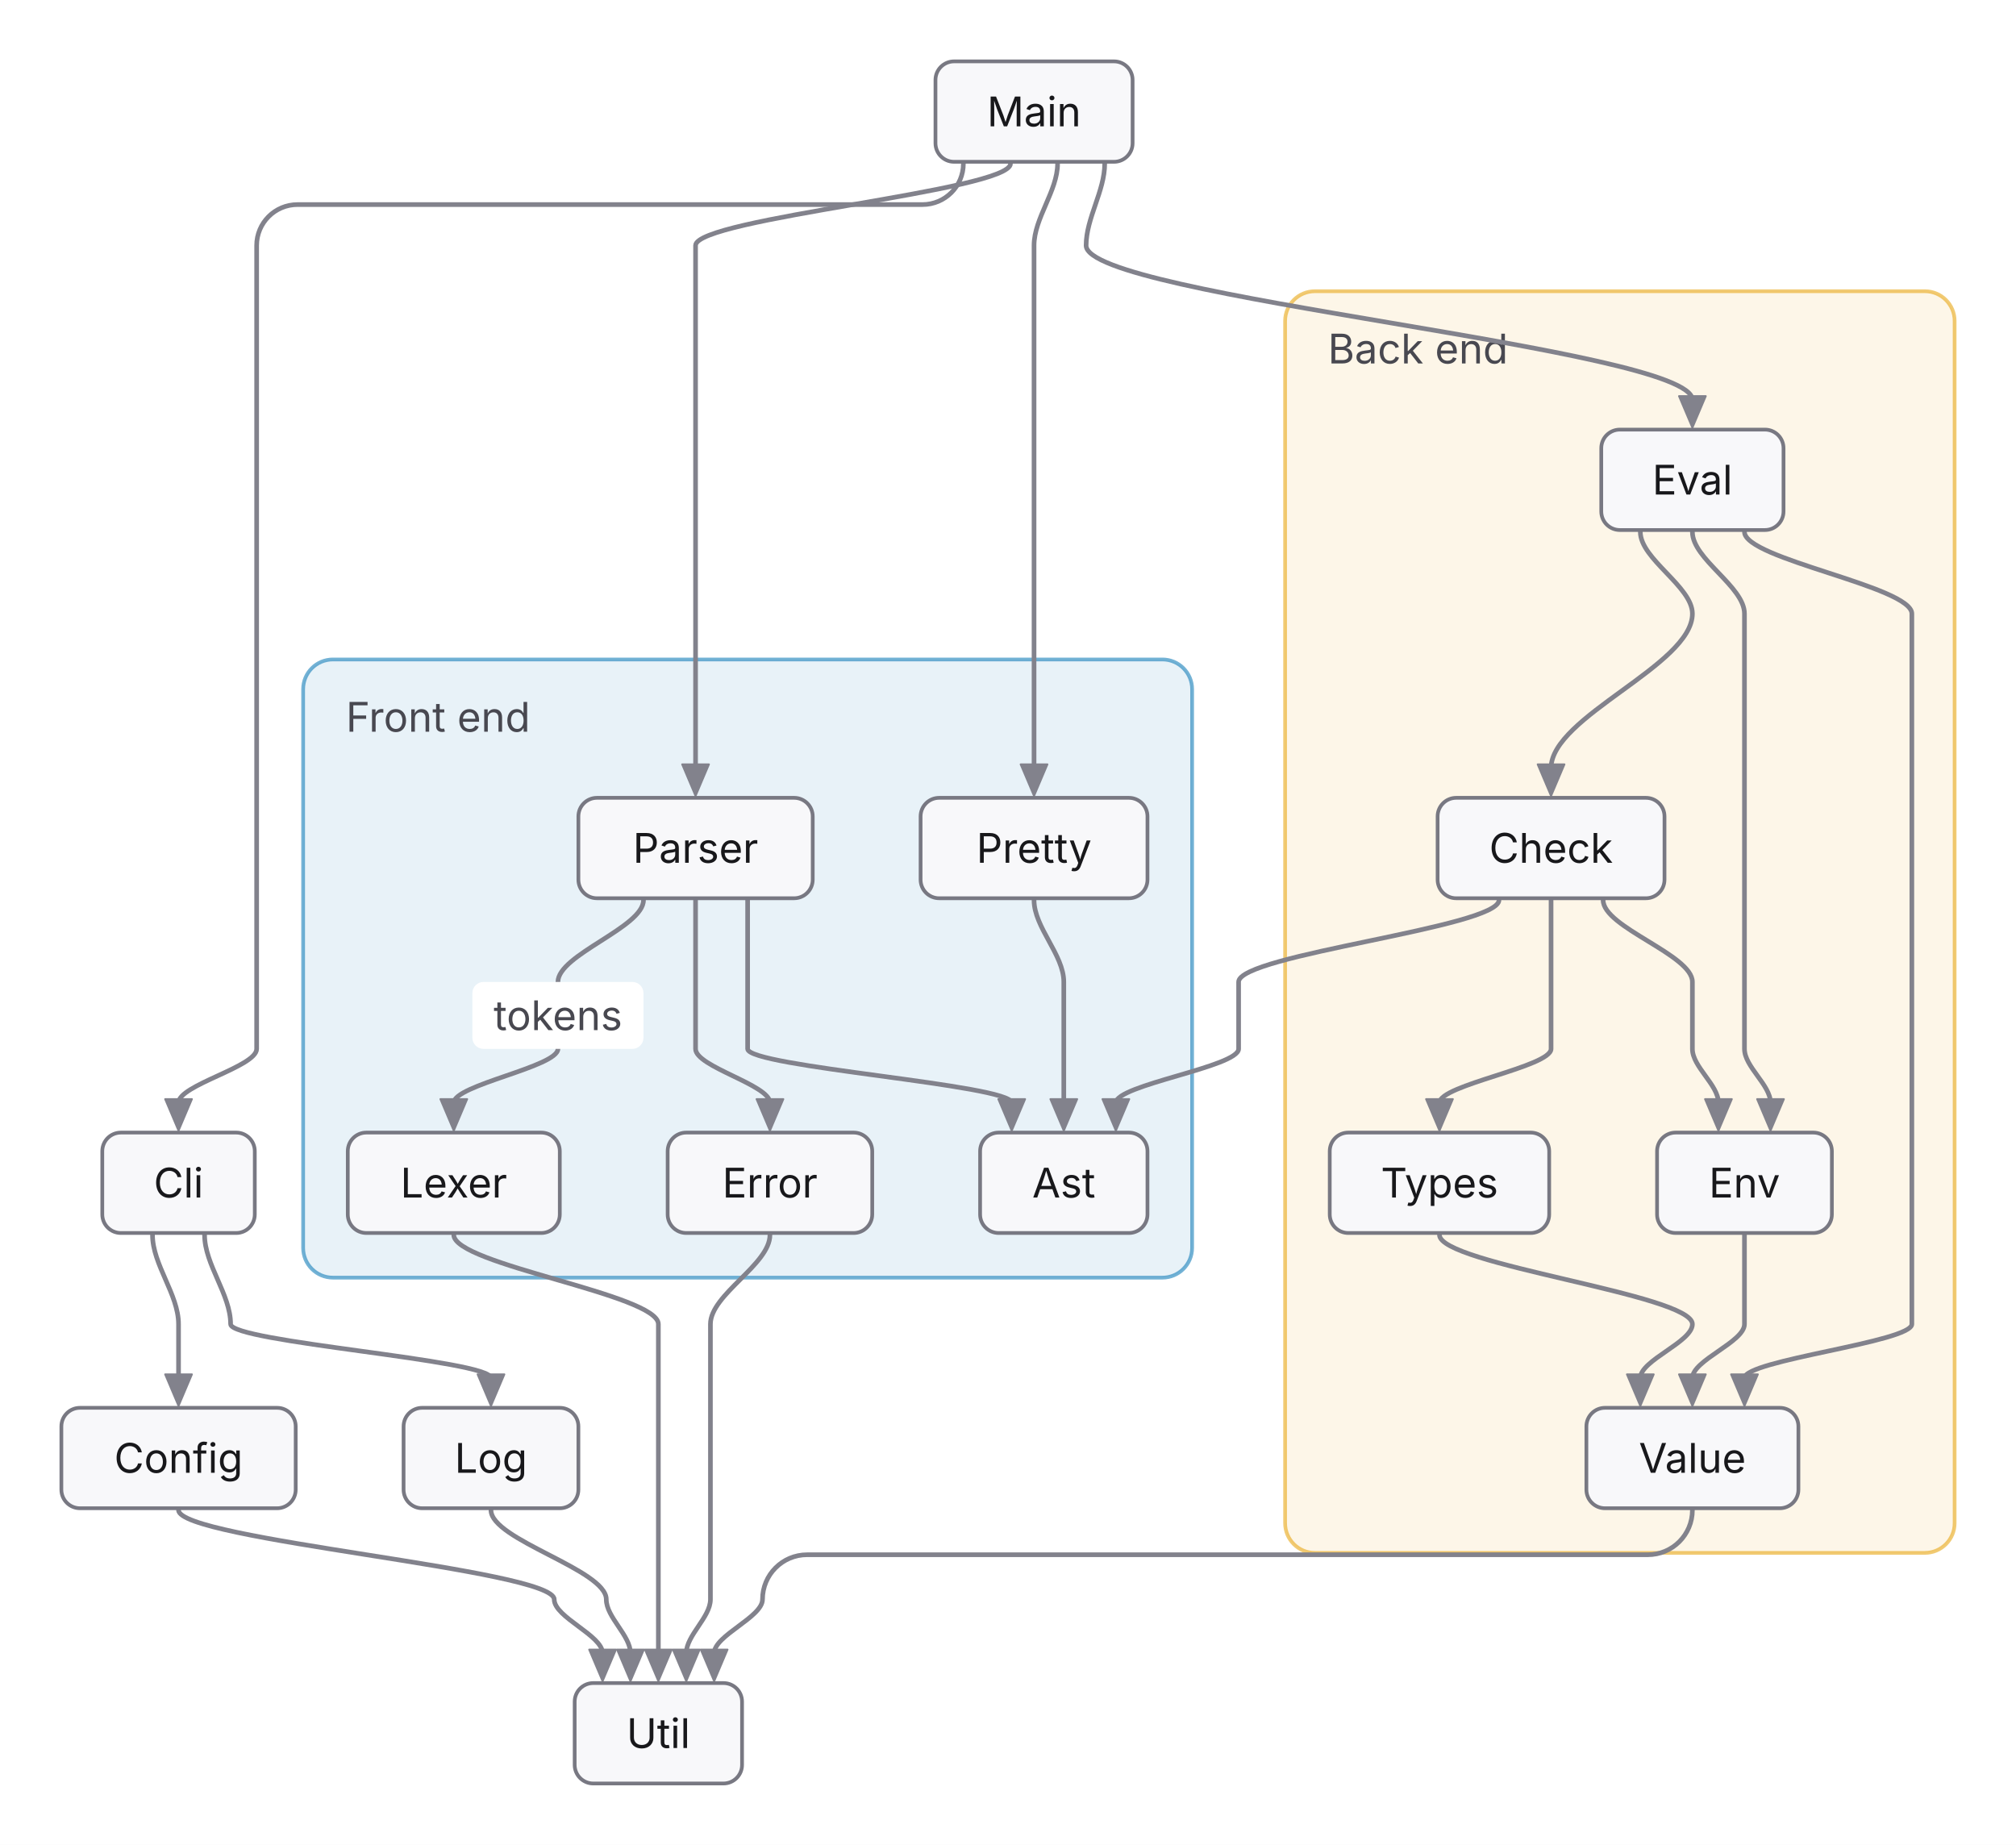
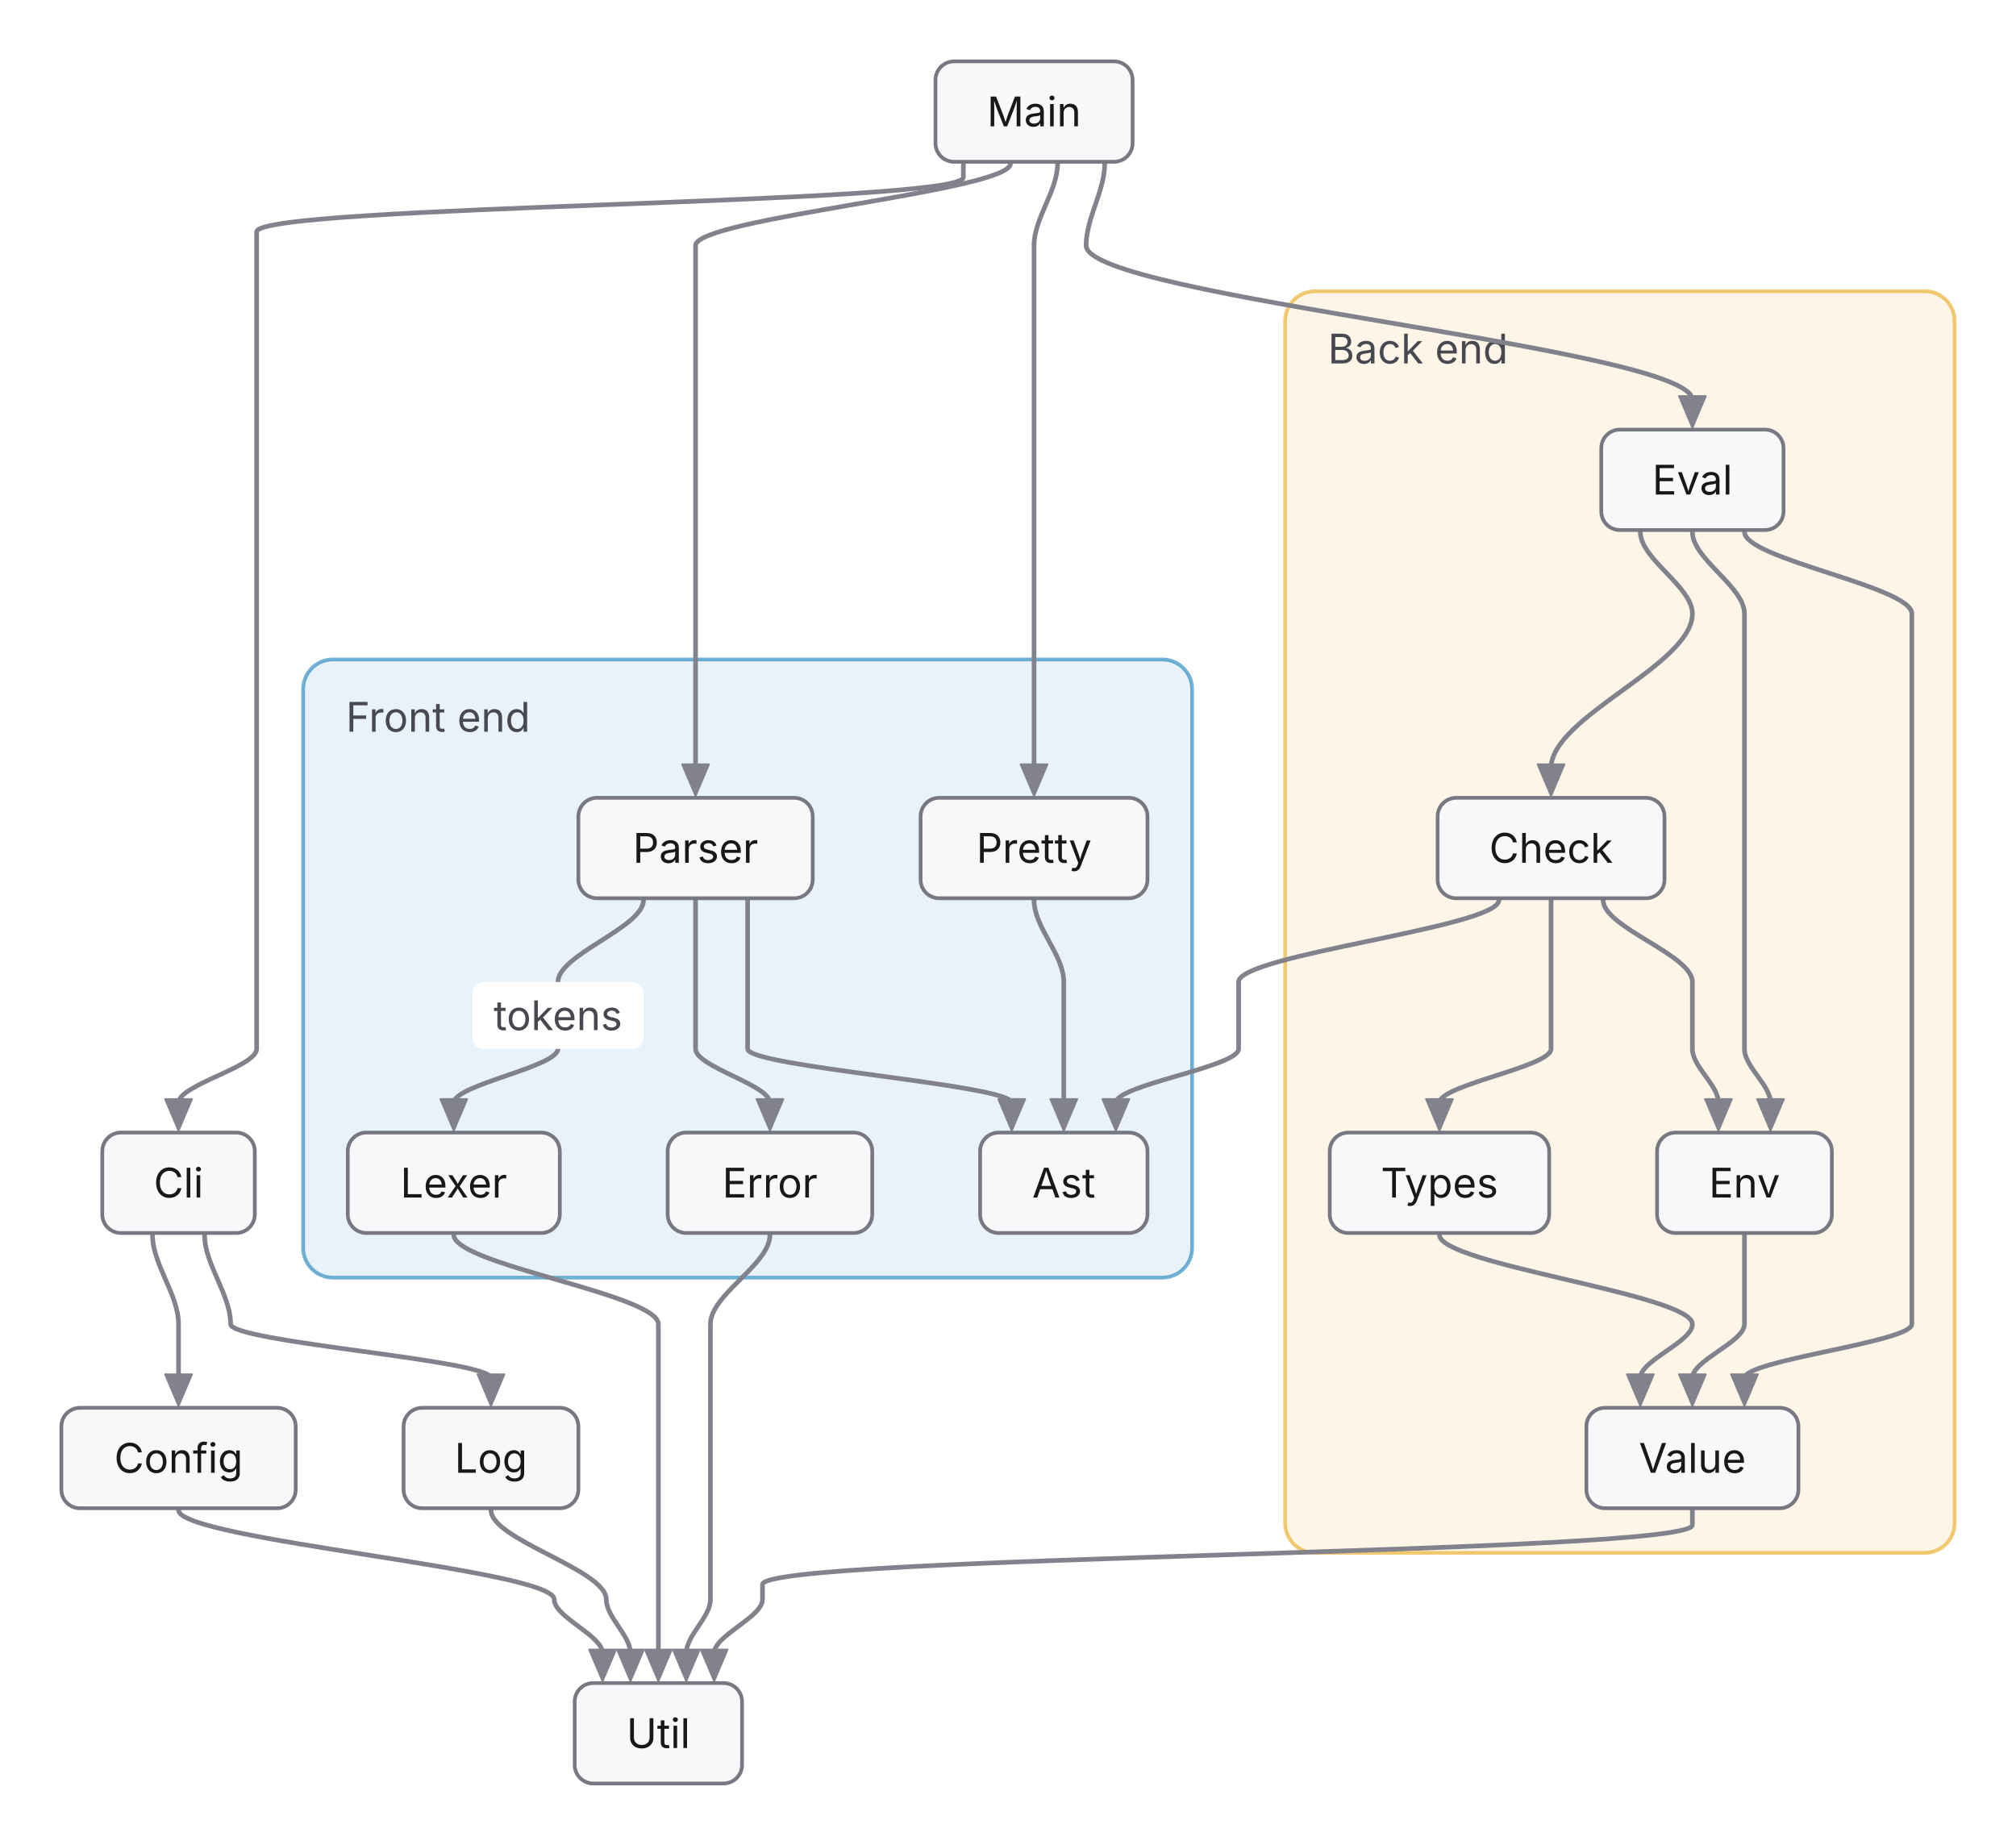
<svg xmlns="http://www.w3.org/2000/svg" width="542" height="496" viewBox="0 0 542 496">
  <path d="M0 0 L542 0 L542 496 L0 496 Z" fill="#ffffff" />
  <g opacity="0.09">
    <path d="M89.5 177.3 L312.5 177.3 C316.92 177.3 320.5 180.88 320.5 185.3 L320.5 335.5 C320.5 339.92 316.92 343.5 312.5 343.5 L89.5 343.5 C85.08 343.5 81.5 339.92 81.5 335.5 L81.5 185.3 C81.5 180.88 85.08 177.3 89.5 177.3 Z" fill="#0072b2" />
  </g>
  <g opacity="0.55">
    <path d="M89.5 177.3 L312.5 177.3 C316.92 177.3 320.5 180.88 320.5 185.3 L320.5 335.5 C320.5 339.92 316.92 343.5 312.5 343.5 L89.5 343.5 C85.08 343.5 81.5 339.92 81.5 335.5 L81.5 185.3 C81.5 180.88 85.08 177.3 89.5 177.3 Z" fill="none" stroke="#0072b2" stroke-width="1" />
  </g>
  <text x="93" y="196.72" font-size="11" fill="#484850" text-anchor="start" font-family="Inter, &quot;Helvetica Neue&quot;, Helvetica, Arial, sans-serif">Front end</text>
  <g opacity="0.09">
    <path d="M353.5 78.3 L517.5 78.3 C521.92 78.3 525.5 81.88 525.5 86.3 L525.5 409.5 C525.5 413.92 521.92 417.5 517.5 417.5 L353.5 417.5 C349.08 417.5 345.5 413.92 345.5 409.5 L345.5 86.3 C345.5 81.88 349.08 78.3 353.5 78.3 Z" fill="#e69f00" />
  </g>
  <g opacity="0.55">
    <path d="M353.5 78.3 L517.5 78.3 C521.92 78.3 525.5 81.88 525.5 86.3 L525.5 409.5 C525.5 413.92 521.92 417.5 517.5 417.5 L353.5 417.5 C349.08 417.5 345.5 413.92 345.5 409.5 L345.5 86.3 C345.5 81.88 349.08 78.3 353.5 78.3 Z" fill="none" stroke="#e69f00" stroke-width="1" />
  </g>
  <text x="357" y="97.72" font-size="11" fill="#484850" text-anchor="start" font-family="Inter, &quot;Helvetica Neue&quot;, Helvetica, Arial, sans-serif">Back end</text>
-   <path d="M259 44 C259 44 259 44 259 44 C259 50.08 254.08 55 248 55 C192 55 136 55 80 55 C73.92 55 69 59.92 69 66 C69 66 69 66 69 66 C69 82.33 69 98.67 69 115 C69 124.33 69 133.67 69 143 C69 150.33 69 157.67 69 165 C69 181.33 69 197.67 69 214 C69 223.33 69 232.67 69 242 C69 249.33 69 256.67 69 264 C69 270 69 276 69 282 C69 286.83 48 291.67 48 296.5" fill="none" stroke="#82828c" stroke-width="1.25" stroke-linecap="round" stroke-linejoin="round" />
+   <path d="M259 44 C259 45.22 259 46.44 259 47.67 C259 55 69 55 69 62.33 C69 63.56 69 64.78 69 66 C69 82.33 69 98.67 69 115 C69 124.33 69 133.67 69 143 C69 150.33 69 157.67 69 165 C69 181.33 69 197.67 69 214 C69 223.33 69 232.67 69 242 C69 249.33 69 256.67 69 264 C69 270 69 276 69 282 C69 286.83 48 291.67 48 296.5" fill="none" stroke="#82828c" stroke-width="1.25" stroke-linecap="round" stroke-linejoin="round" />
  <path d="M48 304 L44.4 295.5 L51.6 295.5 Z" fill="#82828c" stroke="#82828c" stroke-width="0.5" stroke-linecap="round" stroke-linejoin="round" />
  <path d="M271.67 44 C271.67 51.33 187 58.67 187 66 C187 82.33 187 98.67 187 115 C187 124.33 187 133.67 187 143 C187 150.33 187 157.67 187 165 C187 178.83 187 192.67 187 206.5" fill="none" stroke="#82828c" stroke-width="1.25" stroke-linecap="round" stroke-linejoin="round" />
  <path d="M187 214 L183.4 205.5 L190.6 205.5 Z" fill="#82828c" stroke="#82828c" stroke-width="0.5" stroke-linecap="round" stroke-linejoin="round" />
  <path d="M297 44 C297 51.33 292 58.67 292 66 C292 79.83 455 93.67 455 107.5" fill="none" stroke="#82828c" stroke-width="1.25" stroke-linecap="round" stroke-linejoin="round" />
  <path d="M455 115 L451.4 106.5 L458.6 106.5 Z" fill="#82828c" stroke="#82828c" stroke-width="0.5" stroke-linecap="round" stroke-linejoin="round" />
  <path d="M41 332 C41 340 48 348 48 356 C48 360.83 48 365.67 48 370.5" fill="none" stroke="#82828c" stroke-width="1.25" stroke-linecap="round" stroke-linejoin="round" />
  <path d="M48 378 L44.4 369.5 L51.6 369.5 Z" fill="#82828c" stroke="#82828c" stroke-width="0.5" stroke-linecap="round" stroke-linejoin="round" />
  <path d="M55 332 C55 340 62 348 62 356 C62 360.83 132 365.67 132 370.5" fill="none" stroke="#82828c" stroke-width="1.25" stroke-linecap="round" stroke-linejoin="round" />
  <path d="M132 378 L128.4 369.5 L135.6 369.5 Z" fill="#82828c" stroke="#82828c" stroke-width="0.5" stroke-linecap="round" stroke-linejoin="round" />
  <path d="M173 242 C173 249.33 150 256.67 150 264 C150 270 150 276 150 282 C150 286.83 122 291.67 122 296.5" fill="none" stroke="#82828c" stroke-width="1.25" stroke-linecap="round" stroke-linejoin="round" />
  <path d="M122 304 L118.4 295.5 L125.6 295.5 Z" fill="#82828c" stroke="#82828c" stroke-width="0.5" stroke-linecap="round" stroke-linejoin="round" />
  <path d="M130 264 L170 264 C171.66 264 173 265.34 173 267 L173 279 C173 280.66 171.66 282 170 282 L130 282 C128.34 282 127 280.66 127 279 L127 267 C127 265.34 128.34 264 130 264 Z" fill="#ffffff" />
  <text x="150" y="276.96" font-size="11" fill="#484850" text-anchor="middle" font-family="Inter, &quot;Helvetica Neue&quot;, Helvetica, Arial, sans-serif">tokens</text>
  <path d="M201 242 C201 249.33 201 256.67 201 264 C201 270 201 276 201 282 C201 286.83 272 291.67 272 296.5" fill="none" stroke="#82828c" stroke-width="1.25" stroke-linecap="round" stroke-linejoin="round" />
  <path d="M272 304 L268.4 295.5 L275.6 295.5 Z" fill="#82828c" stroke="#82828c" stroke-width="0.5" stroke-linecap="round" stroke-linejoin="round" />
  <path d="M187 242 C187 249.33 187 256.67 187 264 C187 270 187 276 187 282 C187 286.83 207 291.67 207 296.5" fill="none" stroke="#82828c" stroke-width="1.25" stroke-linecap="round" stroke-linejoin="round" />
  <path d="M207 304 L203.4 295.5 L210.6 295.5 Z" fill="#82828c" stroke="#82828c" stroke-width="0.5" stroke-linecap="round" stroke-linejoin="round" />
  <path d="M441 143 C441 150.33 455 157.67 455 165 C455 178.83 417 192.67 417 206.5" fill="none" stroke="#82828c" stroke-width="1.25" stroke-linecap="round" stroke-linejoin="round" />
  <path d="M417 214 L413.4 205.5 L420.6 205.5 Z" fill="#82828c" stroke="#82828c" stroke-width="0.5" stroke-linecap="round" stroke-linejoin="round" />
  <path d="M455 143 C455 150.33 469 157.67 469 165 C469 181.33 469 197.67 469 214 C469 223.33 469 232.67 469 242 C469 249.33 469 256.67 469 264 C469 270 469 276 469 282 C469 286.83 476 291.67 476 296.5" fill="none" stroke="#82828c" stroke-width="1.25" stroke-linecap="round" stroke-linejoin="round" />
  <path d="M476 304 L472.4 295.5 L479.6 295.5 Z" fill="#82828c" stroke="#82828c" stroke-width="0.5" stroke-linecap="round" stroke-linejoin="round" />
  <path d="M469 143 C469 150.33 514 157.67 514 165 C514 181.33 514 197.67 514 214 C514 223.33 514 232.67 514 242 C514 249.33 514 256.67 514 264 C514 270 514 276 514 282 C514 289.33 514 296.67 514 304 C514 313.33 514 322.67 514 332 C514 340 514 348 514 356 C514 360.83 469 365.67 469 370.5" fill="none" stroke="#82828c" stroke-width="1.25" stroke-linecap="round" stroke-linejoin="round" />
  <path d="M469 378 L465.4 369.5 L472.6 369.5 Z" fill="#82828c" stroke="#82828c" stroke-width="0.5" stroke-linecap="round" stroke-linejoin="round" />
  <path d="M417 242 C417 249.33 417 256.67 417 264 C417 270 417 276 417 282 C417 286.83 387 291.67 387 296.5" fill="none" stroke="#82828c" stroke-width="1.25" stroke-linecap="round" stroke-linejoin="round" />
  <path d="M387 304 L383.4 295.5 L390.6 295.5 Z" fill="#82828c" stroke="#82828c" stroke-width="0.5" stroke-linecap="round" stroke-linejoin="round" />
  <path d="M431 242 C431 249.33 455 256.67 455 264 C455 270 455 276 455 282 C455 286.83 462 291.67 462 296.5" fill="none" stroke="#82828c" stroke-width="1.25" stroke-linecap="round" stroke-linejoin="round" />
  <path d="M462 304 L458.4 295.5 L465.6 295.5 Z" fill="#82828c" stroke="#82828c" stroke-width="0.5" stroke-linecap="round" stroke-linejoin="round" />
  <path d="M403 242 C403 249.33 333 256.67 333 264 C333 270 333 276 333 282 C333 286.83 300 291.67 300 296.5" fill="none" stroke="#82828c" stroke-width="1.25" stroke-linecap="round" stroke-linejoin="round" />
  <path d="M300 304 L296.4 295.5 L303.6 295.5 Z" fill="#82828c" stroke="#82828c" stroke-width="0.5" stroke-linecap="round" stroke-linejoin="round" />
  <path d="M387 332 C387 340 455 348 455 356 C455 360.83 441 365.67 441 370.5" fill="none" stroke="#82828c" stroke-width="1.25" stroke-linecap="round" stroke-linejoin="round" />
  <path d="M441 378 L437.4 369.5 L444.6 369.5 Z" fill="#82828c" stroke="#82828c" stroke-width="0.5" stroke-linecap="round" stroke-linejoin="round" />
  <path d="M469 332 C469 340 469 348 469 356 C469 360.83 455 365.67 455 370.5" fill="none" stroke="#82828c" stroke-width="1.25" stroke-linecap="round" stroke-linejoin="round" />
  <path d="M455 378 L451.4 369.5 L458.6 369.5 Z" fill="#82828c" stroke="#82828c" stroke-width="0.5" stroke-linecap="round" stroke-linejoin="round" />
  <path d="M48 406 C48 414 149 422 149 430 C149 434.83 162 439.67 162 444.5" fill="none" stroke="#82828c" stroke-width="1.25" stroke-linecap="round" stroke-linejoin="round" />
  <path d="M162 452 L158.4 443.5 L165.6 443.5 Z" fill="#82828c" stroke="#82828c" stroke-width="0.5" stroke-linecap="round" stroke-linejoin="round" />
  <path d="M132 406 C132 414 163 422 163 430 C163 434.83 169.5 439.67 169.5 444.5" fill="none" stroke="#82828c" stroke-width="1.25" stroke-linecap="round" stroke-linejoin="round" />
  <path d="M169.5 452 L165.9 443.5 L173.1 443.5 Z" fill="#82828c" stroke="#82828c" stroke-width="0.5" stroke-linecap="round" stroke-linejoin="round" />
  <path d="M122 332 C122 340 177 348 177 356 C177 363.33 177 370.67 177 378 C177 387.33 177 396.67 177 406 C177 414 177 422 177 430 C177 434.83 177 439.67 177 444.5" fill="none" stroke="#82828c" stroke-width="1.25" stroke-linecap="round" stroke-linejoin="round" />
  <path d="M177 452 L173.4 443.5 L180.6 443.5 Z" fill="#82828c" stroke="#82828c" stroke-width="0.5" stroke-linecap="round" stroke-linejoin="round" />
  <path d="M207 332 C207 340 191 348 191 356 C191 363.33 191 370.67 191 378 C191 387.33 191 396.67 191 406 C191 414 191 422 191 430 C191 434.83 184.5 439.67 184.5 444.5" fill="none" stroke="#82828c" stroke-width="1.25" stroke-linecap="round" stroke-linejoin="round" />
  <path d="M184.5 452 L180.9 443.5 L188.1 443.5 Z" fill="#82828c" stroke="#82828c" stroke-width="0.5" stroke-linecap="round" stroke-linejoin="round" />
  <path d="M278 242 C278 249.33 286 256.67 286 264 C286 270 286 276 286 282 C286 286.83 286 291.67 286 296.5" fill="none" stroke="#82828c" stroke-width="1.25" stroke-linecap="round" stroke-linejoin="round" />
  <path d="M286 304 L282.4 295.5 L289.6 295.5 Z" fill="#82828c" stroke="#82828c" stroke-width="0.5" stroke-linecap="round" stroke-linejoin="round" />
  <path d="M284.33 44 C284.33 51.33 278 58.67 278 66 C278 82.33 278 98.67 278 115 C278 124.33 278 133.67 278 143 C278 150.33 278 157.67 278 165 C278 178.83 278 192.67 278 206.5" fill="none" stroke="#82828c" stroke-width="1.25" stroke-linecap="round" stroke-linejoin="round" />
  <path d="M278 214 L274.4 205.5 L281.6 205.5 Z" fill="#82828c" stroke="#82828c" stroke-width="0.5" stroke-linecap="round" stroke-linejoin="round" />
-   <path d="M455 406 C455 406 455 406 455 406 C455 412.63 449.63 418 443 418 C367.67 418 292.33 418 217 418 C210.37 418 205 423.37 205 430 C205 430 205 430 205 430 C205 434.83 192 439.67 192 444.5" fill="none" stroke="#82828c" stroke-width="1.25" stroke-linecap="round" stroke-linejoin="round" />
+   <path d="M455 406 C455 407.33 455 408.67 455 410 C455 418 205 418 205 426 C205 427.33 205 428.67 205 430 C205 434.83 192 439.67 192 444.5" fill="none" stroke="#82828c" stroke-width="1.25" stroke-linecap="round" stroke-linejoin="round" />
  <path d="M192 452 L188.4 443.5 L195.6 443.5 Z" fill="#82828c" stroke="#82828c" stroke-width="0.5" stroke-linecap="round" stroke-linejoin="round" />
  <path d="M256.5 16.5 L299.5 16.5 C302.26 16.5 304.5 18.74 304.5 21.5 L304.5 38.5 C304.5 41.26 302.26 43.5 299.5 43.5 L256.5 43.5 C253.74 43.5 251.5 41.26 251.5 38.5 L251.5 21.5 C251.5 18.74 253.74 16.5 256.5 16.5 Z" fill="#f8f8fa" stroke="#787882" stroke-width="1" />
  <text x="278" y="33.96" font-size="11" fill="#18181b" text-anchor="middle" font-family="Inter, &quot;Helvetica Neue&quot;, Helvetica, Arial, sans-serif">Main</text>
  <path d="M32.5 304.5 L63.5 304.5 C66.26 304.5 68.5 306.74 68.5 309.5 L68.5 326.5 C68.5 329.26 66.26 331.5 63.5 331.5 L32.5 331.5 C29.74 331.5 27.5 329.26 27.5 326.5 L27.5 309.5 C27.5 306.74 29.74 304.5 32.5 304.5 Z" fill="#f8f8fa" stroke="#787882" stroke-width="1" />
  <text x="48" y="321.96" font-size="11" fill="#18181b" text-anchor="middle" font-family="Inter, &quot;Helvetica Neue&quot;, Helvetica, Arial, sans-serif">Cli</text>
  <path d="M21.5 378.5 L74.5 378.5 C77.26 378.5 79.5 380.74 79.5 383.5 L79.5 400.5 C79.5 403.26 77.26 405.5 74.5 405.5 L21.5 405.5 C18.74 405.5 16.5 403.26 16.5 400.5 L16.5 383.5 C16.5 380.74 18.74 378.5 21.5 378.5 Z" fill="#f8f8fa" stroke="#787882" stroke-width="1" />
  <text x="48" y="395.96" font-size="11" fill="#18181b" text-anchor="middle" font-family="Inter, &quot;Helvetica Neue&quot;, Helvetica, Arial, sans-serif">Config</text>
  <path d="M113.5 378.5 L150.5 378.5 C153.26 378.5 155.5 380.74 155.5 383.5 L155.5 400.5 C155.5 403.26 153.26 405.5 150.5 405.5 L113.5 405.5 C110.74 405.5 108.5 403.26 108.5 400.5 L108.5 383.5 C108.5 380.74 110.74 378.5 113.5 378.5 Z" fill="#f8f8fa" stroke="#787882" stroke-width="1" />
  <text x="132" y="395.96" font-size="11" fill="#18181b" text-anchor="middle" font-family="Inter, &quot;Helvetica Neue&quot;, Helvetica, Arial, sans-serif">Log</text>
  <path d="M160.5 214.5 L213.5 214.5 C216.26 214.5 218.5 216.74 218.5 219.5 L218.5 236.5 C218.5 239.26 216.26 241.5 213.5 241.5 L160.5 241.5 C157.74 241.5 155.5 239.26 155.5 236.5 L155.5 219.5 C155.5 216.74 157.74 214.5 160.5 214.5 Z" fill="#f8f8fa" stroke="#787882" stroke-width="1" />
  <text x="187" y="231.96" font-size="11" fill="#18181b" text-anchor="middle" font-family="Inter, &quot;Helvetica Neue&quot;, Helvetica, Arial, sans-serif">Parser</text>
  <path d="M98.5 304.5 L145.5 304.5 C148.26 304.5 150.5 306.74 150.5 309.5 L150.5 326.5 C150.5 329.26 148.26 331.5 145.5 331.5 L98.5 331.5 C95.74 331.5 93.5 329.26 93.5 326.5 L93.5 309.5 C93.5 306.74 95.74 304.5 98.5 304.5 Z" fill="#f8f8fa" stroke="#787882" stroke-width="1" />
  <text x="122" y="321.96" font-size="11" fill="#18181b" text-anchor="middle" font-family="Inter, &quot;Helvetica Neue&quot;, Helvetica, Arial, sans-serif">Lexer</text>
  <path d="M268.5 304.5 L303.5 304.5 C306.26 304.5 308.5 306.74 308.5 309.5 L308.5 326.5 C308.5 329.26 306.26 331.5 303.5 331.5 L268.5 331.5 C265.74 331.5 263.5 329.26 263.5 326.5 L263.5 309.5 C263.5 306.74 265.74 304.5 268.5 304.5 Z" fill="#f8f8fa" stroke="#787882" stroke-width="1" />
  <text x="286" y="321.96" font-size="11" fill="#18181b" text-anchor="middle" font-family="Inter, &quot;Helvetica Neue&quot;, Helvetica, Arial, sans-serif">Ast</text>
  <path d="M184.5 304.5 L229.5 304.5 C232.26 304.5 234.5 306.74 234.5 309.5 L234.5 326.5 C234.5 329.26 232.26 331.5 229.5 331.5 L184.5 331.5 C181.74 331.5 179.5 329.26 179.5 326.5 L179.5 309.5 C179.5 306.74 181.74 304.5 184.5 304.5 Z" fill="#f8f8fa" stroke="#787882" stroke-width="1" />
  <text x="207" y="321.96" font-size="11" fill="#18181b" text-anchor="middle" font-family="Inter, &quot;Helvetica Neue&quot;, Helvetica, Arial, sans-serif">Error</text>
  <path d="M435.5 115.5 L474.5 115.5 C477.26 115.5 479.5 117.74 479.5 120.5 L479.5 137.5 C479.5 140.26 477.26 142.5 474.5 142.5 L435.5 142.5 C432.74 142.5 430.5 140.26 430.5 137.5 L430.5 120.5 C430.5 117.74 432.74 115.5 435.5 115.5 Z" fill="#f8f8fa" stroke="#787882" stroke-width="1" />
  <text x="455" y="132.96" font-size="11" fill="#18181b" text-anchor="middle" font-family="Inter, &quot;Helvetica Neue&quot;, Helvetica, Arial, sans-serif">Eval</text>
  <path d="M391.5 214.5 L442.5 214.5 C445.26 214.5 447.5 216.74 447.5 219.5 L447.5 236.5 C447.5 239.26 445.26 241.5 442.5 241.5 L391.5 241.5 C388.74 241.5 386.5 239.26 386.5 236.5 L386.5 219.5 C386.5 216.74 388.74 214.5 391.5 214.5 Z" fill="#f8f8fa" stroke="#787882" stroke-width="1" />
  <text x="417" y="231.96" font-size="11" fill="#18181b" text-anchor="middle" font-family="Inter, &quot;Helvetica Neue&quot;, Helvetica, Arial, sans-serif">Check</text>
  <path d="M362.5 304.5 L411.5 304.5 C414.26 304.5 416.5 306.74 416.5 309.5 L416.5 326.5 C416.5 329.26 414.26 331.5 411.5 331.5 L362.5 331.5 C359.74 331.5 357.5 329.26 357.5 326.5 L357.5 309.5 C357.5 306.74 359.74 304.5 362.5 304.5 Z" fill="#f8f8fa" stroke="#787882" stroke-width="1" />
  <text x="387" y="321.96" font-size="11" fill="#18181b" text-anchor="middle" font-family="Inter, &quot;Helvetica Neue&quot;, Helvetica, Arial, sans-serif">Types</text>
  <path d="M450.5 304.5 L487.5 304.5 C490.26 304.5 492.5 306.74 492.5 309.5 L492.5 326.5 C492.5 329.26 490.26 331.5 487.5 331.5 L450.5 331.5 C447.74 331.5 445.5 329.26 445.5 326.5 L445.5 309.5 C445.5 306.74 447.74 304.5 450.5 304.5 Z" fill="#f8f8fa" stroke="#787882" stroke-width="1" />
  <text x="469" y="321.96" font-size="11" fill="#18181b" text-anchor="middle" font-family="Inter, &quot;Helvetica Neue&quot;, Helvetica, Arial, sans-serif">Env</text>
  <path d="M431.5 378.5 L478.5 378.5 C481.26 378.5 483.5 380.74 483.5 383.5 L483.5 400.5 C483.5 403.26 481.26 405.5 478.5 405.5 L431.5 405.5 C428.74 405.5 426.5 403.26 426.5 400.5 L426.5 383.5 C426.5 380.74 428.74 378.5 431.5 378.5 Z" fill="#f8f8fa" stroke="#787882" stroke-width="1" />
  <text x="455" y="395.96" font-size="11" fill="#18181b" text-anchor="middle" font-family="Inter, &quot;Helvetica Neue&quot;, Helvetica, Arial, sans-serif">Value</text>
  <path d="M159.5 452.5 L194.5 452.5 C197.26 452.5 199.5 454.74 199.5 457.5 L199.5 474.5 C199.5 477.26 197.26 479.5 194.5 479.5 L159.5 479.5 C156.74 479.5 154.5 477.26 154.5 474.5 L154.5 457.5 C154.5 454.74 156.74 452.5 159.5 452.5 Z" fill="#f8f8fa" stroke="#787882" stroke-width="1" />
  <text x="177" y="469.96" font-size="11" fill="#18181b" text-anchor="middle" font-family="Inter, &quot;Helvetica Neue&quot;, Helvetica, Arial, sans-serif">Util</text>
  <path d="M252.5 214.5 L303.5 214.5 C306.26 214.5 308.5 216.74 308.5 219.5 L308.5 236.5 C308.5 239.26 306.26 241.5 303.5 241.5 L252.5 241.5 C249.74 241.5 247.5 239.26 247.5 236.5 L247.5 219.5 C247.5 216.74 249.74 214.5 252.5 214.5 Z" fill="#f8f8fa" stroke="#787882" stroke-width="1" />
  <text x="278" y="231.96" font-size="11" fill="#18181b" text-anchor="middle" font-family="Inter, &quot;Helvetica Neue&quot;, Helvetica, Arial, sans-serif">Pretty</text>
</svg>
